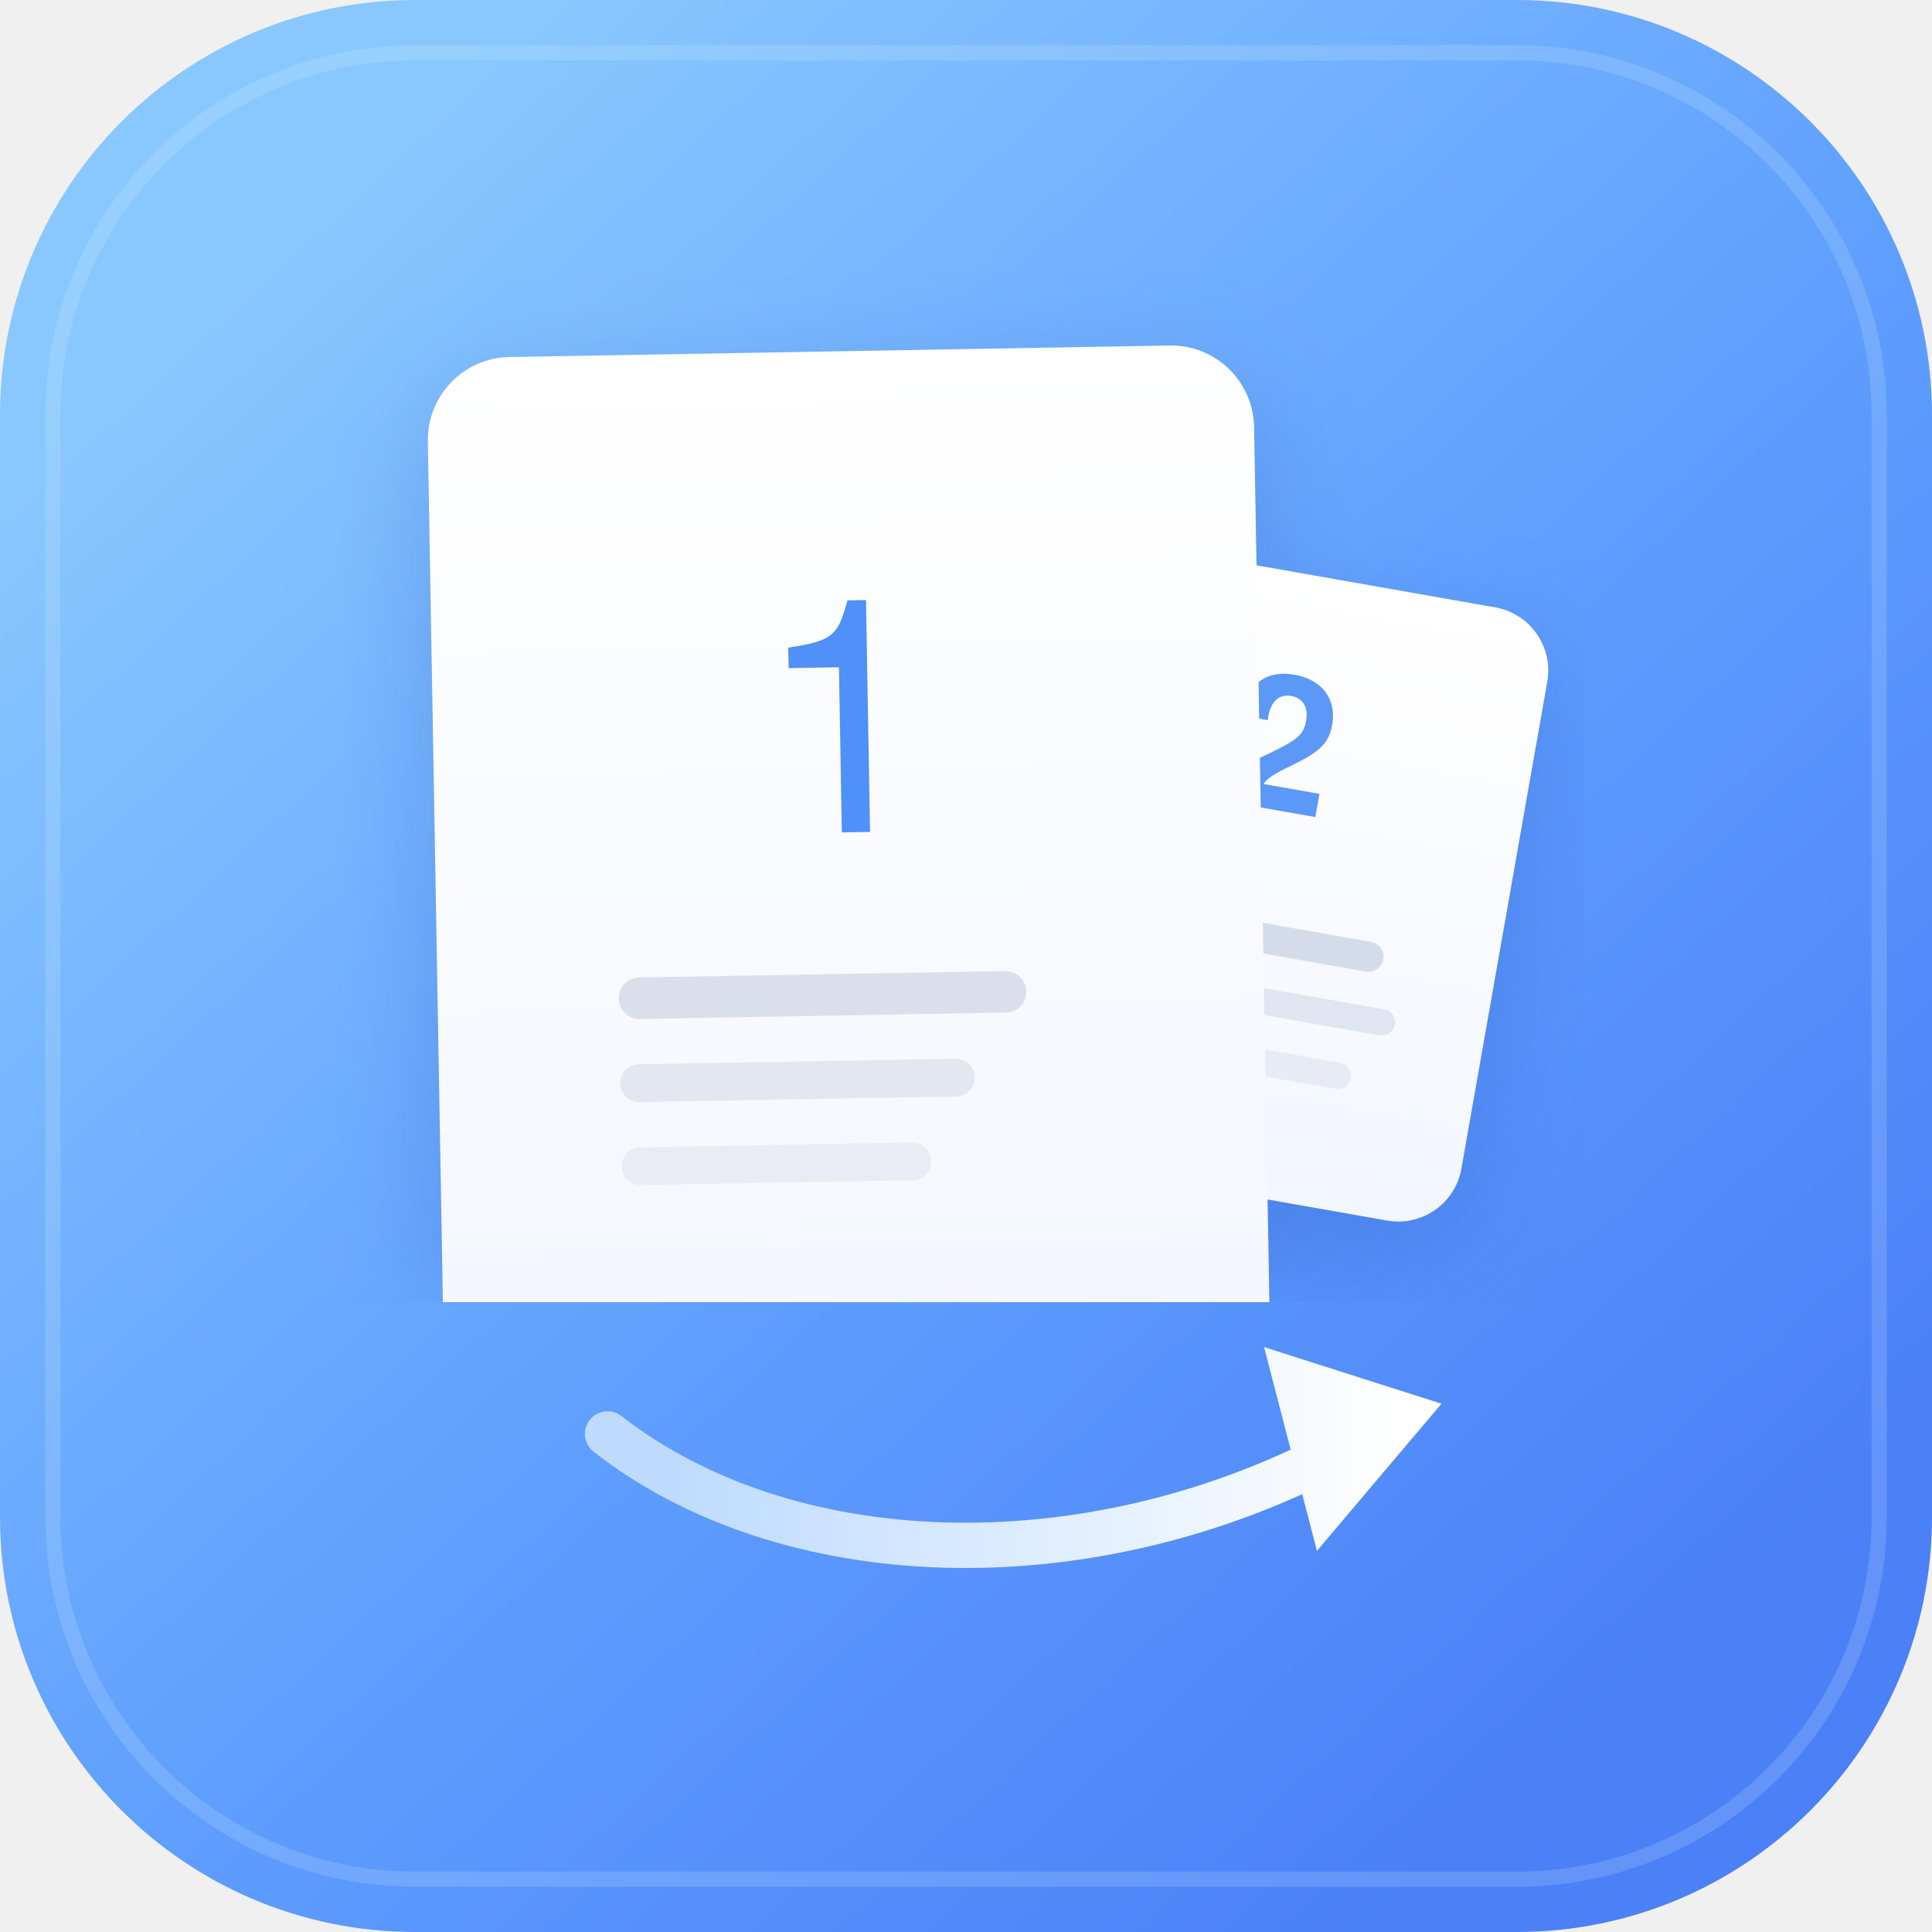
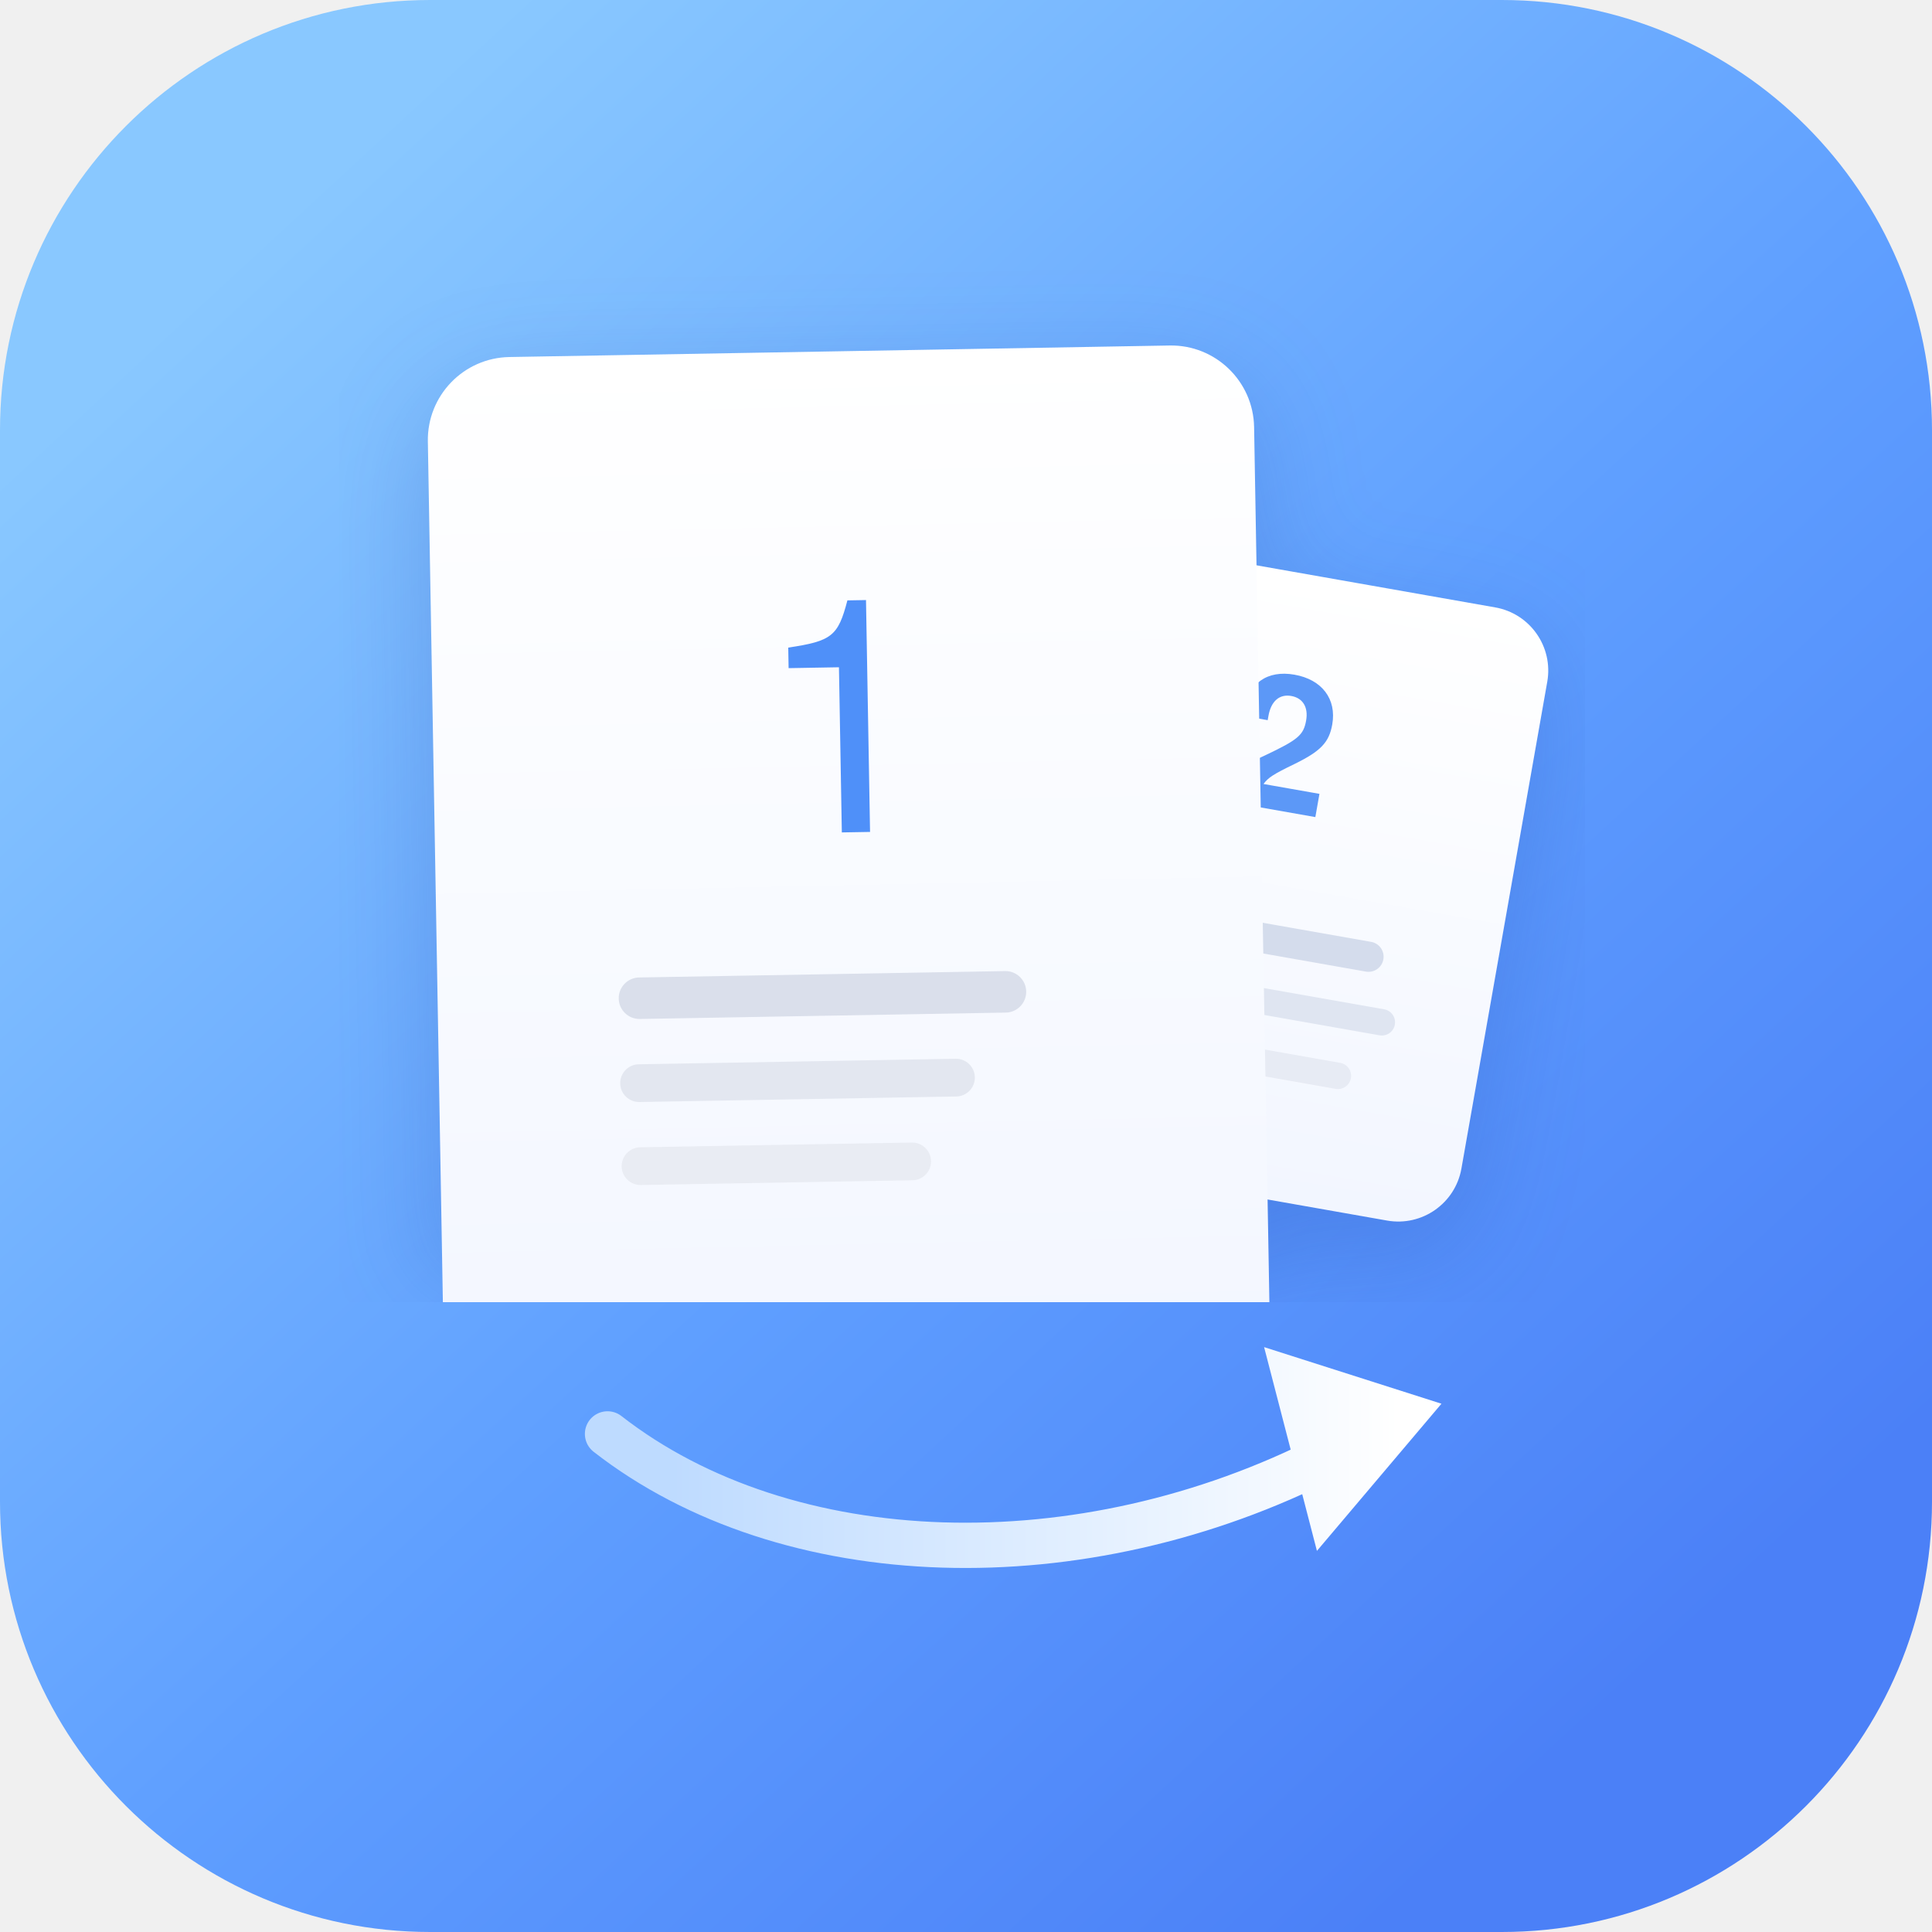
<svg xmlns="http://www.w3.org/2000/svg" width="1024" height="1024" viewBox="0 0 1024 1024" fill="none">
  <defs>
    <linearGradient id="bg" x1="146" y1="116" x2="866" y2="896" gradientUnits="userSpaceOnUse">
      <stop stop-color="#89C8FF" />
      <stop offset="0.55" stop-color="#5F9FFF" />
      <stop offset="1" stop-color="#4B80F7" />
    </linearGradient>
    <linearGradient id="card" x1="0" y1="0" x2="0" y2="1">
      <stop stop-color="#FFFFFF" />
      <stop offset="1" stop-color="#F2F6FF" />
    </linearGradient>
    <linearGradient id="arrow" x1="356" y1="774" x2="742" y2="774" gradientUnits="userSpaceOnUse">
      <stop stop-color="#BEDBFF" />
      <stop offset="1" stop-color="#FFFFFF" />
    </linearGradient>
    <filter id="cardShadow" x="180" y="130" width="660" height="560" filterUnits="userSpaceOnUse" color-interpolation-filters="sRGB">
      <feFlood flood-opacity="0" result="BackgroundImageFix" />
      <feColorMatrix in="SourceAlpha" type="matrix" values="0 0 0 0 0 0 0 0 0 0 0 0 0 0 0 0 0 0 127 0" result="hardAlpha" />
      <feOffset dy="18" />
      <feGaussianBlur stdDeviation="28" />
      <feColorMatrix type="matrix" values="0 0 0 0 0.13 0 0 0 0 0.28 0 0 0 0 0.68 0 0 0 0.24 0" />
      <feBlend mode="normal" in2="BackgroundImageFix" result="effect1_dropShadow_1_1" />
      <feBlend mode="normal" in="SourceGraphic" in2="effect1_dropShadow_1_1" result="shape" />
    </filter>
+     <clipPath id="iconShape">
+       <rect width="1024" height="1024" rx="228" fill="white" />
+     </clipPath>
  </defs>
-   <rect width="1024" height="1024" rx="220" fill="url(#bg)" />
-   <rect x="28" y="28" width="968" height="968" rx="192" stroke="#D8EEFF" stroke-opacity="0.18" stroke-width="8" />
-   <g filter="url(#cardShadow)">
-     <g transform="translate(566 282) rotate(10)">
-       <rect x="0" y="0" width="264" height="330" rx="34" fill="url(#card)" />
-       <text x="132" y="126" text-anchor="middle" font-family="SF Pro Display, Helvetica, Arial, sans-serif" font-size="100" font-weight="600" fill="#5C98F7">2</text>
-       <rect x="60" y="186" width="144" height="16" rx="8" fill="#D4DCEC" />
-       <rect x="60" y="220" width="156" height="14" rx="7" fill="#DFE5F1" />
-       <rect x="60" y="252" width="138" height="14" rx="7" fill="#E7EBF4" />
+   <g clip-path="url(#iconShape)">
+     <rect width="1024" height="1024" fill="url(#bg)" />
+     <g filter="url(#cardShadow)">
+       <g transform="translate(566 282) rotate(10)">
+         <rect x="0" y="0" width="264" height="330" rx="34" fill="url(#card)" />
+         <text x="132" y="126" text-anchor="middle" font-family="SF Pro Display, Helvetica, Arial, sans-serif" font-size="100" font-weight="600" fill="#5C98F7">2</text>
+         <rect x="60" y="186" width="144" height="16" rx="8" fill="#D4DCEC" />
+         <rect x="60" y="220" width="156" height="14" rx="7" fill="#DFE5F1" />
+         <rect x="60" y="252" width="138" height="14" rx="7" fill="#E7EBF4" />
+       </g>
+       <g transform="translate(226 190) rotate(-1)">
+         <rect x="0" y="0" width="438" height="566" rx="44" fill="url(#card)" />
+         <text x="219" y="255" text-anchor="middle" font-family="SF Pro Display, Helvetica, Arial, sans-serif" font-size="170" font-weight="500" fill="#4F90F9">1</text>
+         <rect x="96" y="330" width="216" height="22" rx="11" fill="#DADFEB" />
+         <rect x="96" y="376" width="188" height="20" rx="10" fill="#E3E7F0" />
+         <rect x="96" y="420" width="164" height="20" rx="10" fill="#E9ECF3" />
+       </g>
    </g>
-     <g transform="translate(226 190) rotate(-1)">
-       <rect x="0" y="0" width="438" height="566" rx="44" fill="url(#card)" />
-       <text x="219" y="255" text-anchor="middle" font-family="SF Pro Display, Helvetica, Arial, sans-serif" font-size="170" font-weight="500" fill="#4F90F9">1</text>
-       <rect x="96" y="330" width="216" height="22" rx="11" fill="#DADFEB" />
-       <rect x="96" y="376" width="188" height="20" rx="10" fill="#E3E7F0" />
-       <rect x="96" y="420" width="164" height="20" rx="10" fill="#E9ECF3" />
-     </g>
+     <path d="M322 760C417 834 573 839 704 772" stroke="url(#arrow)" stroke-width="24" stroke-linecap="round" />
+     <path d="M670 714L764 744L698 822L670 714Z" fill="url(#arrow)" />
  </g>
-   <path d="M322 760C417 834 573 839 704 772" stroke="url(#arrow)" stroke-width="24" stroke-linecap="round" />
-   <path d="M670 714L764 744L698 822L670 714Z" fill="url(#arrow)" />
</svg>
